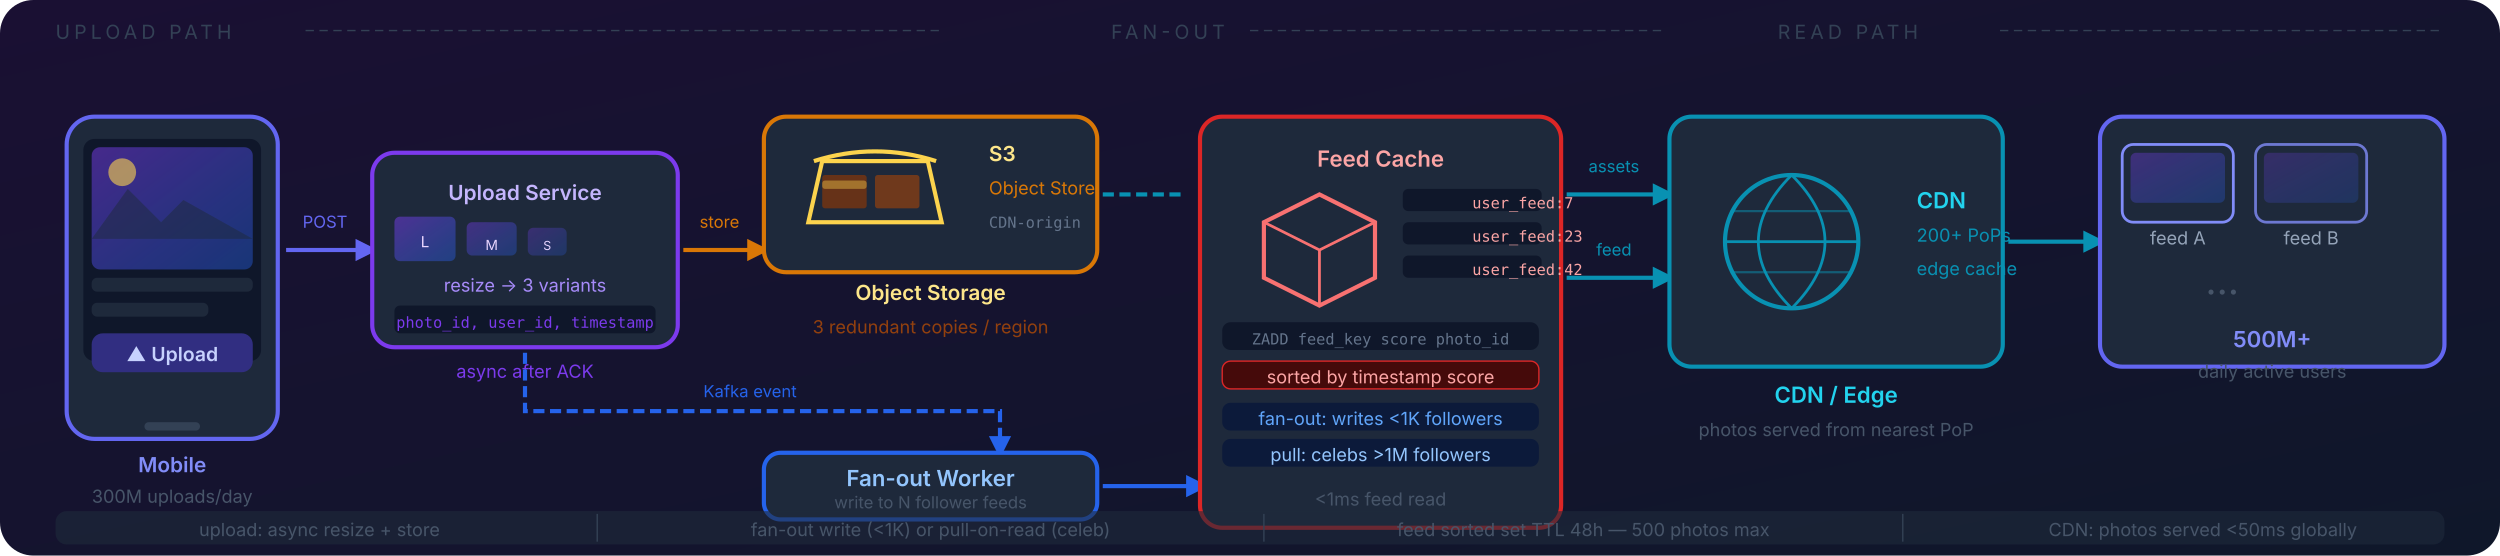
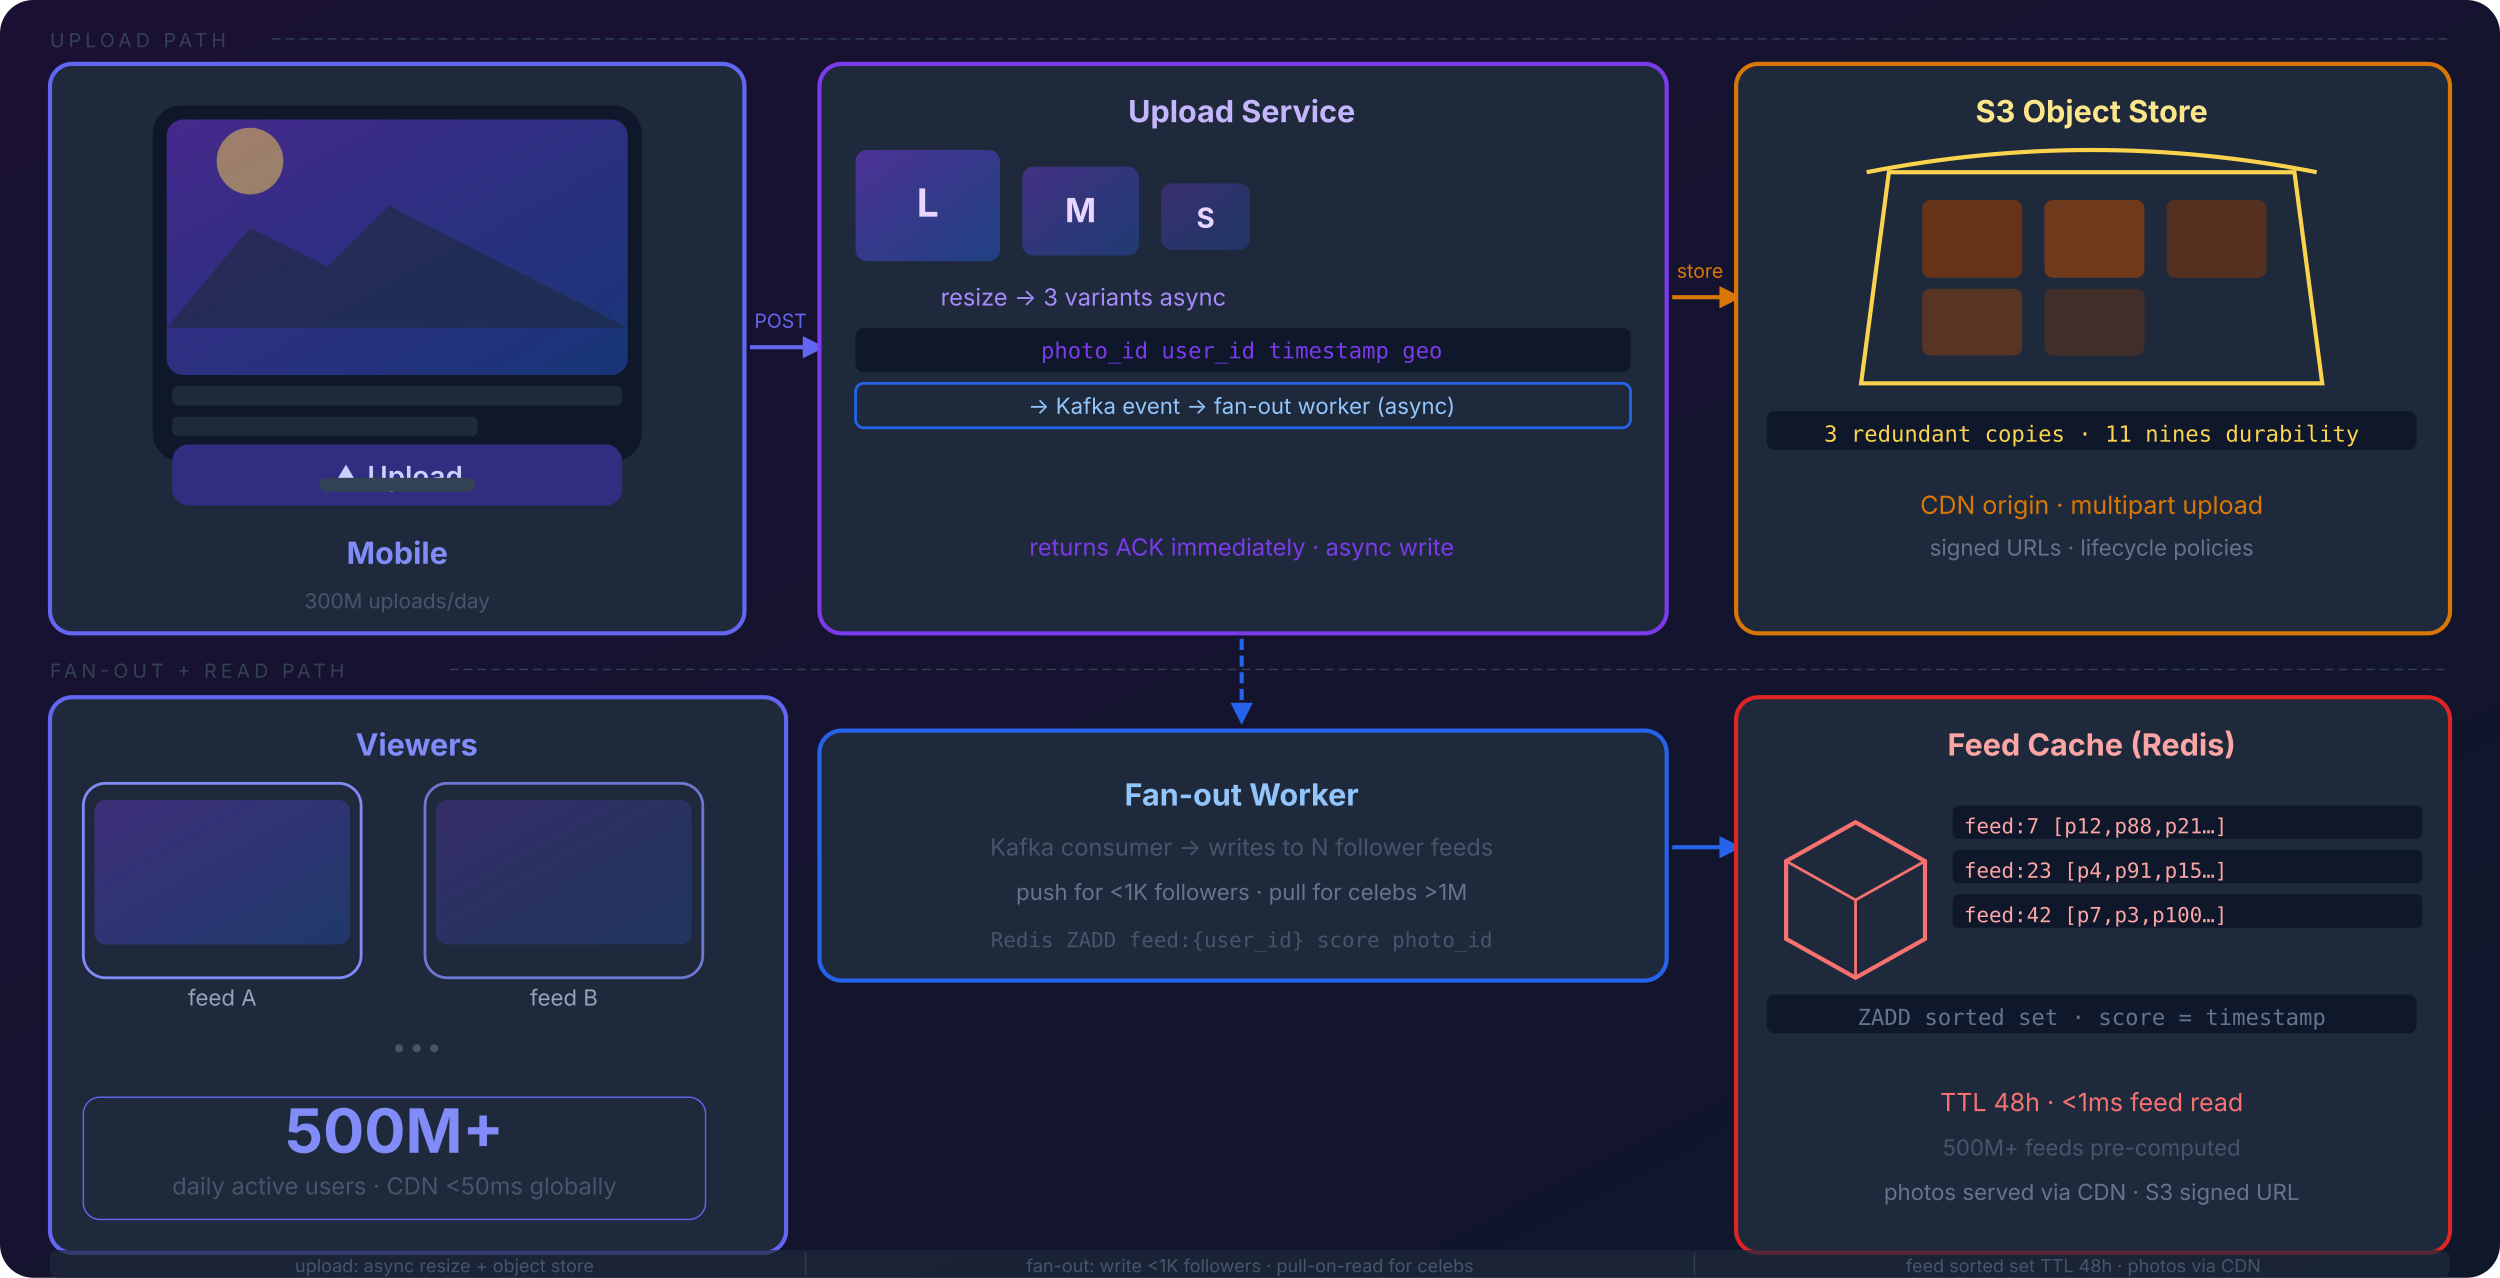
- <svg xmlns="http://www.w3.org/2000/svg" viewBox="0 0 900 200" fill="none">
+ <svg xmlns="http://www.w3.org/2000/svg" viewBox="0 0 900 460" fill="none">
  <defs>
    <linearGradient id="bg-ig" x1="0" y1="0" x2="1" y2="1">
      <stop offset="0%" stop-color="#1A1033" />
      <stop offset="100%" stop-color="#0F172A" />
    </linearGradient>
    <linearGradient id="photo-grad" x1="0" y1="0" x2="1" y2="1">
      <stop offset="0%" stop-color="#7C3AED" stop-opacity="0.5" />
      <stop offset="100%" stop-color="#2563EB" stop-opacity="0.4" />
    </linearGradient>
  </defs>
-   <rect width="900" height="200" fill="url(#bg-ig)" rx="12" />
-   <text x="20" y="14" font-family="Inter,sans-serif" font-size="7" fill="#334155" letter-spacing="1.5">UPLOAD PATH</text>
-   <line x1="110" y1="11" x2="340" y2="11" stroke="#334155" stroke-width="0.5" stroke-dasharray="3,2" />
-   <text x="400" y="14" font-family="Inter,sans-serif" font-size="7" fill="#334155" letter-spacing="1.5">FAN-OUT</text>
-   <line x1="450" y1="11" x2="600" y2="11" stroke="#334155" stroke-width="0.5" stroke-dasharray="3,2" />
-   <text x="640" y="14" font-family="Inter,sans-serif" font-size="7" fill="#334155" letter-spacing="1.5">READ PATH</text>
-   <line x1="720" y1="11" x2="880" y2="11" stroke="#334155" stroke-width="0.5" stroke-dasharray="3,2" />
-   <rect x="24" y="42" width="76" height="116" rx="10" fill="#1E293B" stroke="#6366F1" stroke-width="1.5" />
-   <rect x="30" y="50" width="64" height="80" rx="4" fill="#0F172A" />
-   <rect x="33" y="53" width="58" height="44" rx="3" fill="url(#photo-grad)" />
-   <path d="M 33 86 L 46 68 L 58 80 L 66 72 L 91 86" fill="#1E293B" opacity="0.5" />
-   <circle cx="44" cy="62" r="5" fill="#FCD34D" opacity="0.6" />
-   <rect x="33" y="100" width="58" height="5" rx="2" fill="#1E293B" />
-   <rect x="33" y="109" width="42" height="5" rx="2" fill="#1E293B" />
-   <rect x="33" y="120" width="58" height="14" rx="4" fill="#312E81" />
-   <text x="62" y="130" font-family="Inter,sans-serif" font-size="7" fill="#C7D2FE" text-anchor="middle" font-weight="600">▲ Upload</text>
-   <rect x="52" y="152" width="20" height="3" rx="1.5" fill="#334155" />
-   <text x="62" y="170" font-family="Inter,sans-serif" font-size="7.5" fill="#818CF8" text-anchor="middle" font-weight="600">Mobile</text>
-   <text x="62" y="181" font-family="Inter,sans-serif" font-size="6.5" fill="#475569" text-anchor="middle">300M uploads/day</text>
-   <path d="M 103 90 L 131 90" stroke="#6366F1" stroke-width="1.5" />
-   <polygon points="128,86 136,90 128,94" fill="#6366F1" />
-   <text x="117" y="82" font-family="Inter,sans-serif" font-size="6" fill="#6366F1" text-anchor="middle">POST</text>
-   <rect x="134" y="55" width="110" height="70" rx="8" fill="#1E293B" stroke="#7C3AED" stroke-width="1.5" />
-   <text x="189" y="72" font-family="Inter,sans-serif" font-size="7.5" fill="#C4B5FD" text-anchor="middle" font-weight="600">Upload Service</text>
-   <rect x="142" y="78" width="22" height="16" rx="2" fill="url(#photo-grad)" />
-   <text x="153" y="89" font-family="Inter,sans-serif" font-size="5.5" fill="#E9D5FF" text-anchor="middle">L</text>
-   <rect x="168" y="80" width="18" height="12" rx="2" fill="url(#photo-grad)" opacity="0.8" />
-   <text x="177" y="90" font-family="Inter,sans-serif" font-size="5" fill="#E9D5FF" text-anchor="middle">M</text>
-   <rect x="190" y="82" width="14" height="10" rx="2" fill="url(#photo-grad)" opacity="0.6" />
-   <text x="197" y="90" font-family="Inter,sans-serif" font-size="4.5" fill="#E9D5FF" text-anchor="middle">S</text>
-   <text x="189" y="105" font-family="Inter,sans-serif" font-size="6.5" fill="#A78BFA" text-anchor="middle">resize → 3 variants</text>
-   <rect x="142" y="110" width="94" height="10" rx="2" fill="#0F172A" />
-   <text x="189" y="118" font-family="monospace" font-size="5.5" fill="#7C3AED" text-anchor="middle">photo_id, user_id, timestamp</text>
-   <text x="189" y="136" font-family="Inter,sans-serif" font-size="6.5" fill="#7C3AED" text-anchor="middle">async after ACK</text>
-   <path d="M 246 90 L 272 90" stroke="#D97706" stroke-width="1.5" />
-   <polygon points="269,86 277,90 269,94" fill="#D97706" />
-   <text x="259" y="82" font-family="Inter,sans-serif" font-size="6" fill="#D97706" text-anchor="middle">store</text>
-   <rect x="275" y="42" width="120" height="56" rx="8" fill="#1E293B" stroke="#D97706" stroke-width="1.5" />
-   <path d="M 296 58 L 291 80 L 339 80 L 334 58 Z" fill="#1E293B" stroke="#FCD34D" stroke-width="1.5" />
-   <path d="M 293 58 Q 315 51 337 58" stroke="#FCD34D" stroke-width="1.5" fill="none" />
-   <rect x="296" y="63" width="16" height="12" rx="1" fill="#78350F" opacity="0.8" />
-   <rect x="315" y="63" width="16" height="12" rx="1" fill="#92400E" opacity="0.7" />
-   <rect x="296" y="65" width="16" height="3" rx="1" fill="#FCD34D" opacity="0.4" />
-   <text x="356" y="58" font-family="Inter,sans-serif" font-size="7.5" fill="#FDE68A" font-weight="600">S3</text>
-   <text x="356" y="70" font-family="Inter,sans-serif" font-size="6.5" fill="#D97706">Object Store</text>
-   <text x="356" y="82" font-family="monospace" font-size="5.5" fill="#64748B">CDN-origin</text>
-   <text x="335" y="108" font-family="Inter,sans-serif" font-size="7.5" fill="#FDE68A" text-anchor="middle" font-weight="600">Object Storage</text>
-   <text x="335" y="120" font-family="Inter,sans-serif" font-size="6.5" fill="#92400E" text-anchor="middle">3 redundant copies / region</text>
-   <path d="M 189 127 L 189 148 L 360 148 L 360 160" stroke="#2563EB" stroke-width="1.5" stroke-dasharray="4,2" />
-   <polygon points="356,157 360,165 364,157" fill="#2563EB" />
-   <text x="270" y="143" font-family="Inter,sans-serif" font-size="6" fill="#2563EB" text-anchor="middle">Kafka event</text>
-   <rect x="275" y="163" width="120" height="24" rx="6" fill="#1E293B" stroke="#2563EB" stroke-width="1.5" />
-   <text x="335" y="175" font-family="Inter,sans-serif" font-size="8" fill="#93C5FD" text-anchor="middle" font-weight="600">Fan-out Worker</text>
-   <text x="335" y="183" font-family="Inter,sans-serif" font-size="6" fill="#475569" text-anchor="middle">write to N follower feeds</text>
-   <path d="M 397 175 L 430 175" stroke="#2563EB" stroke-width="1.5" />
-   <polygon points="427,171 435,175 427,179" fill="#2563EB" />
-   <rect x="432" y="42" width="130" height="148" rx="8" fill="#1E293B" stroke="#DC2626" stroke-width="1.5" />
-   <text x="497" y="60" font-family="Inter,sans-serif" font-size="8" fill="#FCA5A5" text-anchor="middle" font-weight="600">Feed Cache</text>
-   <path d="M 455 80 L 475 70 L 495 80 L 495 100 L 475 110 L 455 100 Z" fill="#1E293B" stroke="#F87171" stroke-width="1.5" />
-   <path d="M 455 80 L 475 90 L 495 80" fill="none" stroke="#F87171" stroke-width="1" />
-   <path d="M 475 90 L 475 110" stroke="#F87171" stroke-width="1" />
-   <rect x="505" y="68" width="50" height="8" rx="2" fill="#0F172A" />
-   <text x="530" y="75" font-family="monospace" font-size="5.5" fill="#FCA5A5">user_feed:7</text>
-   <rect x="505" y="80" width="50" height="8" rx="2" fill="#0F172A" />
-   <text x="530" y="87" font-family="monospace" font-size="5.5" fill="#FCA5A5">user_feed:23</text>
-   <rect x="505" y="92" width="50" height="8" rx="2" fill="#0F172A" />
-   <text x="530" y="99" font-family="monospace" font-size="5.5" fill="#FCA5A5">user_feed:42</text>
-   <rect x="440" y="116" width="114" height="10" rx="3" fill="#0F172A" />
-   <text x="497" y="124" font-family="monospace" font-size="5.5" fill="#64748B" text-anchor="middle">ZADD feed_key score photo_id</text>
-   <rect x="440" y="130" width="114" height="10" rx="3" fill="#450A0A" stroke="#DC2626" stroke-width="0.5" />
-   <text x="497" y="138" font-family="Inter,sans-serif" font-size="6.5" fill="#FCA5A5" text-anchor="middle">sorted by timestamp score</text>
-   <rect x="440" y="145" width="114" height="10" rx="3" fill="#0C1A3A" />
-   <text x="497" y="153" font-family="Inter,sans-serif" font-size="6.5" fill="#60A5FA" text-anchor="middle">fan-out: writes &lt;1K followers</text>
-   <rect x="440" y="158" width="114" height="10" rx="3" fill="#0C1A3A" />
-   <text x="497" y="166" font-family="Inter,sans-serif" font-size="6.5" fill="#93C5FD" text-anchor="middle">pull: celebs &gt;1M followers</text>
-   <text x="497" y="182" font-family="Inter,sans-serif" font-size="6.5" fill="#475569" text-anchor="middle">&lt;1ms feed read</text>
-   <path d="M 397 70 L 425 70" stroke="#0891B2" stroke-width="1.5" stroke-dasharray="4,2" />
-   <path d="M 564 100 L 598 100" stroke="#0891B2" stroke-width="1.5" />
-   <polygon points="595,96 603,100 595,104" fill="#0891B2" />
-   <path d="M 564 70 L 598 70" stroke="#0891B2" stroke-width="1.5" />
-   <polygon points="595,66 603,70 595,74" fill="#0891B2" />
-   <text x="581" y="62" font-family="Inter,sans-serif" font-size="6" fill="#0891B2" text-anchor="middle">assets</text>
-   <text x="581" y="92" font-family="Inter,sans-serif" font-size="6" fill="#0891B2" text-anchor="middle">feed</text>
-   <rect x="601" y="42" width="120" height="90" rx="8" fill="#1E293B" stroke="#0891B2" stroke-width="1.5" />
-   <circle cx="645" cy="87" r="24" fill="none" stroke="#0891B2" stroke-width="1.5" />
-   <path d="M 645 63 Q 657 75 657 87 Q 657 99 645 111" stroke="#0891B2" stroke-width="1" fill="none" />
-   <path d="M 645 63 Q 633 75 633 87 Q 633 99 645 111" stroke="#0891B2" stroke-width="1" fill="none" />
-   <line x1="621" y1="87" x2="669" y2="87" stroke="#0891B2" stroke-width="1" />
-   <line x1="623" y1="76" x2="667" y2="76" stroke="#0891B2" stroke-width="0.8" opacity="0.5" />
-   <line x1="623" y1="98" x2="667" y2="98" stroke="#0891B2" stroke-width="0.8" opacity="0.5" />
-   <text x="690" y="75" font-family="Inter,sans-serif" font-size="8" fill="#22D3EE" font-weight="600">CDN</text>
-   <text x="690" y="87" font-family="Inter,sans-serif" font-size="6.5" fill="#0891B2">200+ PoPs</text>
-   <text x="690" y="99" font-family="Inter,sans-serif" font-size="6.5" fill="#0891B2">edge cache</text>
-   <text x="661" y="145" font-family="Inter,sans-serif" font-size="8" fill="#22D3EE" text-anchor="middle" font-weight="600">CDN / Edge</text>
-   <text x="661" y="157" font-family="Inter,sans-serif" font-size="6.5" fill="#475569" text-anchor="middle">photos served from nearest PoP</text>
-   <path d="M 723 87 L 753 87" stroke="#0891B2" stroke-width="1.5" />
-   <polygon points="750,83 758,87 750,91" fill="#0891B2" />
-   <rect x="756" y="42" width="124" height="90" rx="8" fill="#1E293B" stroke="#6366F1" stroke-width="1.5" />
-   <rect x="764" y="52" width="40" height="28" rx="4" fill="#1E293B" stroke="#818CF8" stroke-width="1" />
-   <rect x="767" y="55" width="34" height="18" rx="2" fill="url(#photo-grad)" opacity="0.7" />
-   <text x="784" y="88" font-family="Inter,sans-serif" font-size="6.5" fill="#94A3B8" text-anchor="middle">feed A</text>
-   <rect x="812" y="52" width="40" height="28" rx="4" fill="#1E293B" stroke="#818CF8" stroke-width="1" opacity="0.8" />
-   <rect x="815" y="55" width="34" height="18" rx="2" fill="url(#photo-grad)" opacity="0.5" />
-   <text x="832" y="88" font-family="Inter,sans-serif" font-size="6.5" fill="#94A3B8" text-anchor="middle">feed B</text>
-   <text x="800" y="110" font-family="Inter,sans-serif" font-size="14" fill="#475569" text-anchor="middle">···</text>
-   <text x="818" y="125" font-family="Inter,sans-serif" font-size="8" fill="#818CF8" text-anchor="middle" font-weight="600">500M+</text>
-   <text x="818" y="136" font-family="Inter,sans-serif" font-size="6.5" fill="#475569" text-anchor="middle">daily active users</text>
-   <rect x="20" y="184" width="860" height="12" rx="4" fill="#1E293B" opacity="0.6" />
-   <text x="115" y="193" font-family="Inter,sans-serif" font-size="6.5" fill="#475569" text-anchor="middle">upload: async resize + store</text>
-   <line x1="215" y1="185" x2="215" y2="195" stroke="#334155" stroke-width="0.5" />
-   <text x="335" y="193" font-family="Inter,sans-serif" font-size="6.5" fill="#475569" text-anchor="middle">fan-out write (&lt;1K) or pull-on-read (celeb)</text>
-   <line x1="455" y1="185" x2="455" y2="195" stroke="#334155" stroke-width="0.5" />
-   <text x="570" y="193" font-family="Inter,sans-serif" font-size="6.5" fill="#475569" text-anchor="middle">feed sorted set TTL 48h — 500 photos max</text>
-   <line x1="685" y1="185" x2="685" y2="195" stroke="#334155" stroke-width="0.5" />
-   <text x="793" y="193" font-family="Inter,sans-serif" font-size="6.5" fill="#475569" text-anchor="middle">CDN: photos served &lt;50ms globally</text>
+   <rect width="900" height="460" fill="url(#bg-ig)" rx="12" />
+   <text x="18" y="17" font-family="Inter,sans-serif" font-size="7" fill="#334155" letter-spacing="1.5">UPLOAD PATH</text>
+   <line x1="98" y1="14" x2="882" y2="14" stroke="#334155" stroke-width="0.5" stroke-dasharray="3,2" />
+   <text x="18" y="244" font-family="Inter,sans-serif" font-size="7" fill="#334155" letter-spacing="1.5">FAN-OUT + READ PATH</text>
+   <line x1="162" y1="241" x2="882" y2="241" stroke="#334155" stroke-width="0.5" stroke-dasharray="3,2" />
+   <rect x="18" y="23" width="250" height="205" rx="8" fill="#1E293B" stroke="#6366F1" stroke-width="1.5" />
+   <rect x="55" y="38" width="176" height="128" rx="10" fill="#0F172A" />
+   <rect x="60" y="43" width="166" height="92" rx="6" fill="url(#photo-grad)" />
+   <path d="M 60 118 L 90 82 L 118 96 L 140 74 L 226 118" fill="#1E293B" opacity="0.6" />
+   <circle cx="90" cy="58" r="12" fill="#FCD34D" opacity="0.5" />
+   <rect x="62" y="139" width="162" height="7" rx="2" fill="#1E293B" />
+   <rect x="62" y="150" width="110" height="7" rx="2" fill="#1E293B" />
+   <rect x="62" y="160" width="162" height="22" rx="6" fill="#312E81" />
+   <text x="143" y="175" font-family="Inter,sans-serif" font-size="10" fill="#C7D2FE" text-anchor="middle" font-weight="600">▲  Upload</text>
+   <rect x="115" y="172" width="56" height="5" rx="2.5" fill="#334155" />
+   <text x="143" y="203" font-family="Inter,sans-serif" font-size="11" fill="#818CF8" text-anchor="middle" font-weight="700">Mobile</text>
+   <text x="143" y="219" font-family="Inter,sans-serif" font-size="7.5" fill="#475569" text-anchor="middle">300M uploads/day</text>
+   <path d="M 270 125 L 292 125" stroke="#6366F1" stroke-width="1.5" />
+   <polygon points="289,121 297,125 289,129" fill="#6366F1" />
+   <text x="281" y="118" font-family="Inter,sans-serif" font-size="7" fill="#6366F1" text-anchor="middle">POST</text>
+   <rect x="295" y="23" width="305" height="205" rx="8" fill="#1E293B" stroke="#7C3AED" stroke-width="1.5" />
+   <text x="447" y="44" font-family="Inter,sans-serif" font-size="11" fill="#C4B5FD" text-anchor="middle" font-weight="700">Upload Service</text>
+   <rect x="308" y="54" width="52" height="40" rx="4" fill="url(#photo-grad)" />
+   <text x="334" y="78" font-family="Inter,sans-serif" font-size="14" fill="#E9D5FF" text-anchor="middle" font-weight="700">L</text>
+   <rect x="368" y="60" width="42" height="32" rx="4" fill="url(#photo-grad)" opacity="0.8" />
+   <text x="389" y="80" font-family="Inter,sans-serif" font-size="12" fill="#E9D5FF" text-anchor="middle" font-weight="700">M</text>
+   <rect x="418" y="66" width="32" height="24" rx="4" fill="url(#photo-grad)" opacity="0.6" />
+   <text x="434" y="82" font-family="Inter,sans-serif" font-size="10" fill="#E9D5FF" text-anchor="middle" font-weight="700">S</text>
+   <text x="390" y="110" font-family="Inter,sans-serif" font-size="8.5" fill="#A78BFA" text-anchor="middle">resize → 3 variants async</text>
+   <rect x="308" y="118" width="279" height="16" rx="3" fill="#0F172A" />
+   <text x="447" y="129" font-family="monospace" font-size="8" fill="#7C3AED" text-anchor="middle">photo_id  user_id  timestamp  geo</text>
+   <rect x="308" y="138" width="279" height="16" rx="3" fill="#1E293B" stroke="#2563EB" stroke-width="1" />
+   <text x="447" y="149" font-family="Inter,sans-serif" font-size="8" fill="#93C5FD" text-anchor="middle">→ Kafka event → fan-out worker (async)</text>
+   <text x="447" y="200" font-family="Inter,sans-serif" font-size="8.5" fill="#7C3AED" text-anchor="middle">returns ACK immediately · async write</text>
+   <path d="M 602 107 L 622 107" stroke="#D97706" stroke-width="1.5" />
+   <polygon points="619,103 627,107 619,111" fill="#D97706" />
+   <text x="612" y="100" font-family="Inter,sans-serif" font-size="7" fill="#D97706" text-anchor="middle">store</text>
+   <rect x="625" y="23" width="257" height="205" rx="8" fill="#1E293B" stroke="#D97706" stroke-width="1.5" />
+   <text x="753" y="44" font-family="Inter,sans-serif" font-size="11" fill="#FDE68A" text-anchor="middle" font-weight="700">S3  Object Store</text>
+   <path d="M 680 62 L 670 138 L 836 138 L 826 62 Z" fill="#1E293B" stroke="#FCD34D" stroke-width="1.5" />
+   <path d="M 672 62 Q 753 46 834 62" stroke="#FCD34D" stroke-width="1.5" fill="none" />
+   <rect x="692" y="72" width="36" height="28" rx="3" fill="#78350F" opacity="0.8" />
+   <rect x="736" y="72" width="36" height="28" rx="3" fill="#92400E" opacity="0.7" />
+   <rect x="780" y="72" width="36" height="28" rx="3" fill="#78350F" opacity="0.6" />
+   <rect x="692" y="104" width="36" height="24" rx="3" fill="#92400E" opacity="0.5" />
+   <rect x="736" y="104" width="36" height="24" rx="3" fill="#78350F" opacity="0.4" />
+   <rect x="636" y="148" width="234" height="14" rx="3" fill="#0F172A" />
+   <text x="753" y="159" font-family="monospace" font-size="8" fill="#FCD34D" text-anchor="middle">3 redundant copies · 11 nines durability</text>
+   <text x="753" y="185" font-family="Inter,sans-serif" font-size="9" fill="#D97706" text-anchor="middle">CDN origin · multipart upload</text>
+   <text x="753" y="200" font-family="Inter,sans-serif" font-size="8" fill="#64748B" text-anchor="middle">signed URLs · lifecycle policies</text>
+   <path d="M 447 230 L 447 256" stroke="#2563EB" stroke-width="1.5" stroke-dasharray="4,2" />
+   <polygon points="443,253 447,261 451,253" fill="#2563EB" />
+   <rect x="295" y="263" width="305" height="90" rx="8" fill="#1E293B" stroke="#2563EB" stroke-width="1.5" />
+   <text x="447" y="290" font-family="Inter,sans-serif" font-size="11" fill="#93C5FD" text-anchor="middle" font-weight="700">Fan-out Worker</text>
+   <text x="447" y="308" font-family="Inter,sans-serif" font-size="8.5" fill="#475569" text-anchor="middle">Kafka consumer → writes to N follower feeds</text>
+   <text x="447" y="324" font-family="Inter,sans-serif" font-size="8" fill="#64748B" text-anchor="middle">push for &lt;1K followers · pull for celebs &gt;1M</text>
+   <text x="447" y="341" font-family="monospace" font-size="7.5" fill="#475569" text-anchor="middle">Redis ZADD feed:{user_id} score photo_id</text>
+   <path d="M 602 305 L 622 305" stroke="#2563EB" stroke-width="1.5" />
+   <polygon points="619,301 627,305 619,309" fill="#2563EB" />
+   <rect x="625" y="251" width="257" height="200" rx="8" fill="#1E293B" stroke="#DC2626" stroke-width="1.5" />
+   <text x="753" y="272" font-family="Inter,sans-serif" font-size="11" fill="#FCA5A5" text-anchor="middle" font-weight="700">Feed Cache (Redis)</text>
+   <path d="M 643 310 L 668 296 L 693 310 L 693 338 L 668 352 L 643 338 Z" fill="#1E293B" stroke="#F87171" stroke-width="1.5" />
+   <path d="M 643 310 L 668 324 L 693 310" fill="none" stroke="#F87171" stroke-width="1" />
+   <path d="M 668 324 L 668 352" stroke="#F87171" stroke-width="1" />
+   <rect x="703" y="290" width="169" height="12" rx="2" fill="#0F172A" />
+   <text x="707" y="300" font-family="monospace" font-size="7.5" fill="#FCA5A5">feed:7   [p12,p88,p21…]</text>
+   <rect x="703" y="306" width="169" height="12" rx="2" fill="#0F172A" />
+   <text x="707" y="316" font-family="monospace" font-size="7.5" fill="#FCA5A5">feed:23  [p4,p91,p15…]</text>
+   <rect x="703" y="322" width="169" height="12" rx="2" fill="#0F172A" />
+   <text x="707" y="332" font-family="monospace" font-size="7.5" fill="#FCA5A5">feed:42  [p7,p3,p100…]</text>
+   <rect x="636" y="358" width="234" height="14" rx="3" fill="#0F172A" />
+   <text x="753" y="369" font-family="monospace" font-size="8" fill="#64748B" text-anchor="middle">ZADD sorted set · score = timestamp</text>
+   <text x="753" y="400" font-family="Inter,sans-serif" font-size="9" fill="#F87171" text-anchor="middle">TTL 48h · &lt;1ms feed read</text>
+   <text x="753" y="416" font-family="Inter,sans-serif" font-size="8" fill="#475569" text-anchor="middle">500M+ feeds pre-computed</text>
+   <text x="753" y="432" font-family="Inter,sans-serif" font-size="8" fill="#64748B" text-anchor="middle">photos served via CDN · S3 signed URL</text>
+   <rect x="18" y="251" width="265" height="200" rx="8" fill="#1E293B" stroke="#6366F1" stroke-width="1.5" />
+   <text x="150" y="272" font-family="Inter,sans-serif" font-size="11" fill="#818CF8" text-anchor="middle" font-weight="700">Viewers</text>
+   <rect x="30" y="282" width="100" height="70" rx="8" fill="#1E293B" stroke="#818CF8" stroke-width="1" />
+   <rect x="34" y="288" width="92" height="52" rx="4" fill="url(#photo-grad)" opacity="0.7" />
+   <text x="80" y="362" font-family="Inter,sans-serif" font-size="8" fill="#94A3B8" text-anchor="middle">feed A</text>
+   <rect x="153" y="282" width="100" height="70" rx="8" fill="#1E293B" stroke="#818CF8" stroke-width="1" opacity="0.8" />
+   <rect x="157" y="288" width="92" height="52" rx="4" fill="url(#photo-grad)" opacity="0.5" />
+   <text x="203" y="362" font-family="Inter,sans-serif" font-size="8" fill="#94A3B8" text-anchor="middle">feed B</text>
+   <text x="150" y="385" font-family="Inter,sans-serif" font-size="22" fill="#475569" text-anchor="middle">···</text>
+   <rect x="30" y="395" width="224" height="44" rx="6" fill="#1E293B" stroke="#6366F1" stroke-width="0.5" />
+   <text x="142" y="415" font-family="Inter,sans-serif" font-size="22" fill="#818CF8" text-anchor="middle" font-weight="700">500M+</text>
+   <text x="142" y="430" font-family="Inter,sans-serif" font-size="8.5" fill="#475569" text-anchor="middle">daily active users · CDN &lt;50ms globally</text>
+   <rect x="18" y="450" width="864" height="10" rx="3" fill="#1E293B" opacity="0.7" />
+   <text x="160" y="458" font-family="Inter,sans-serif" font-size="6.5" fill="#475569" text-anchor="middle">upload: async resize + object store</text>
+   <line x1="290" y1="451" x2="290" y2="459" stroke="#334155" stroke-width="0.5" />
+   <text x="450" y="458" font-family="Inter,sans-serif" font-size="6.5" fill="#475569" text-anchor="middle">fan-out: write &lt;1K followers · pull-on-read for celebs</text>
+   <line x1="610" y1="451" x2="610" y2="459" stroke="#334155" stroke-width="0.5" />
+   <text x="750" y="458" font-family="Inter,sans-serif" font-size="6.5" fill="#475569" text-anchor="middle">feed sorted set TTL 48h · photos via CDN</text>
</svg>
